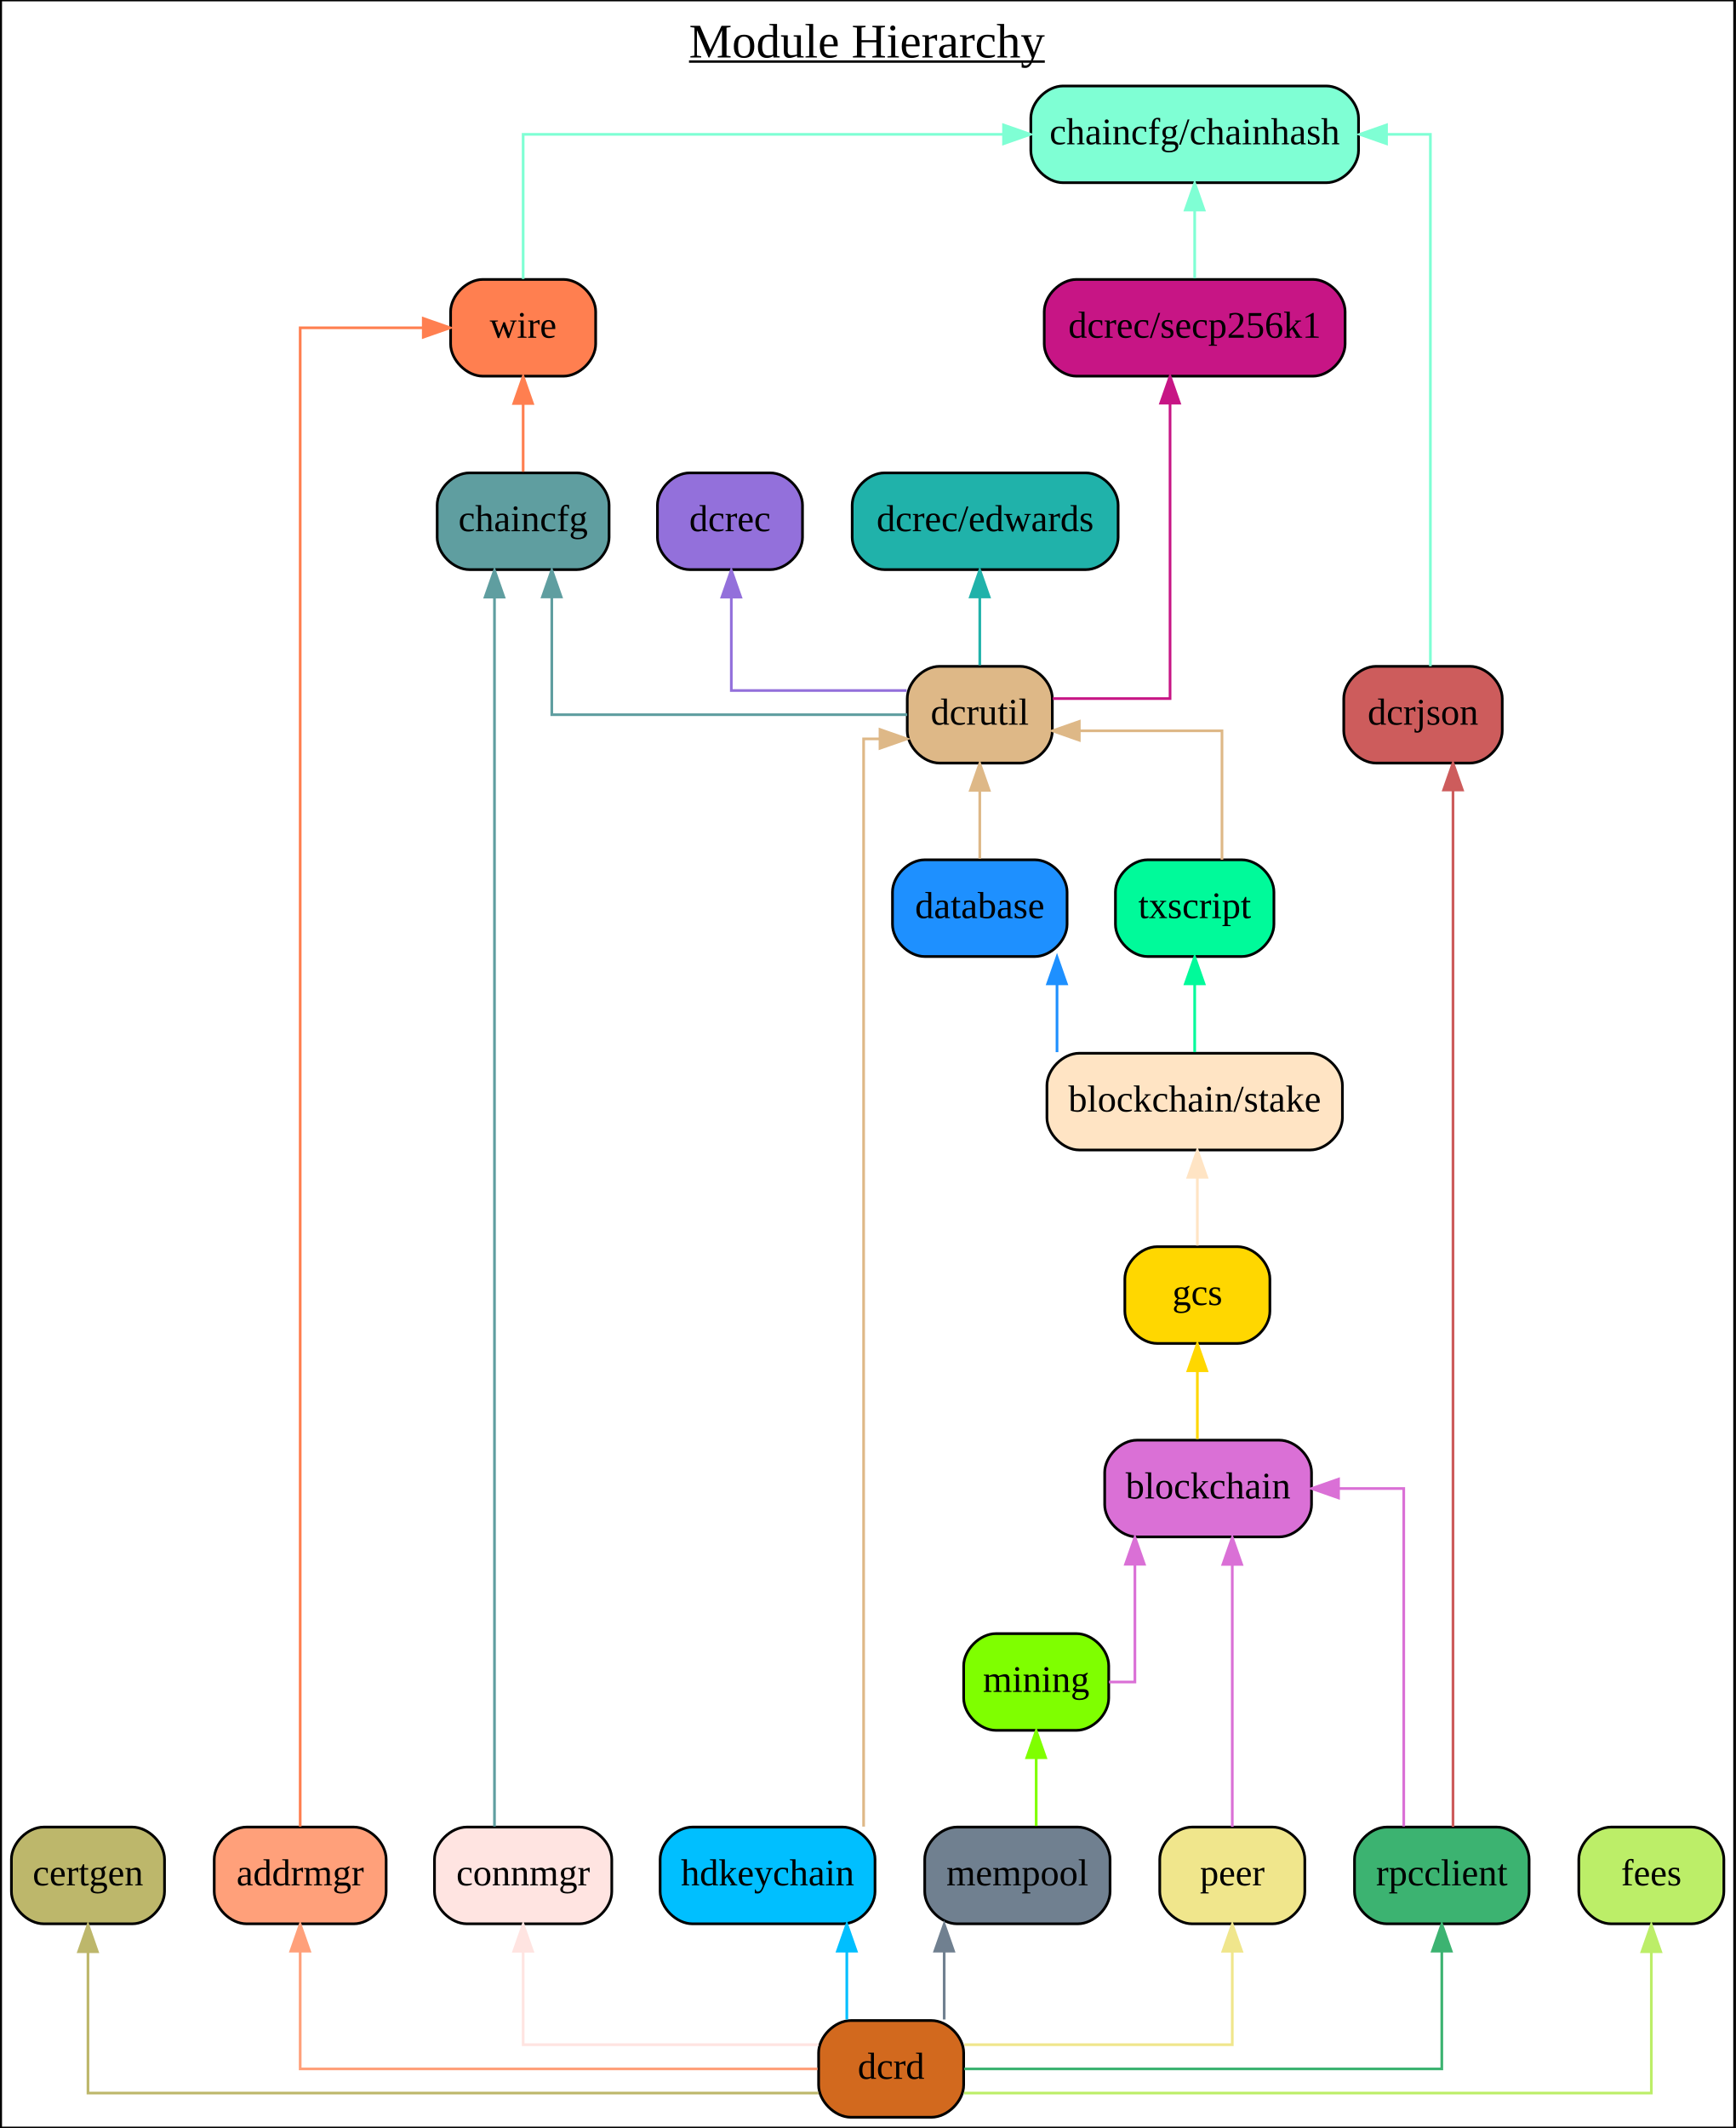
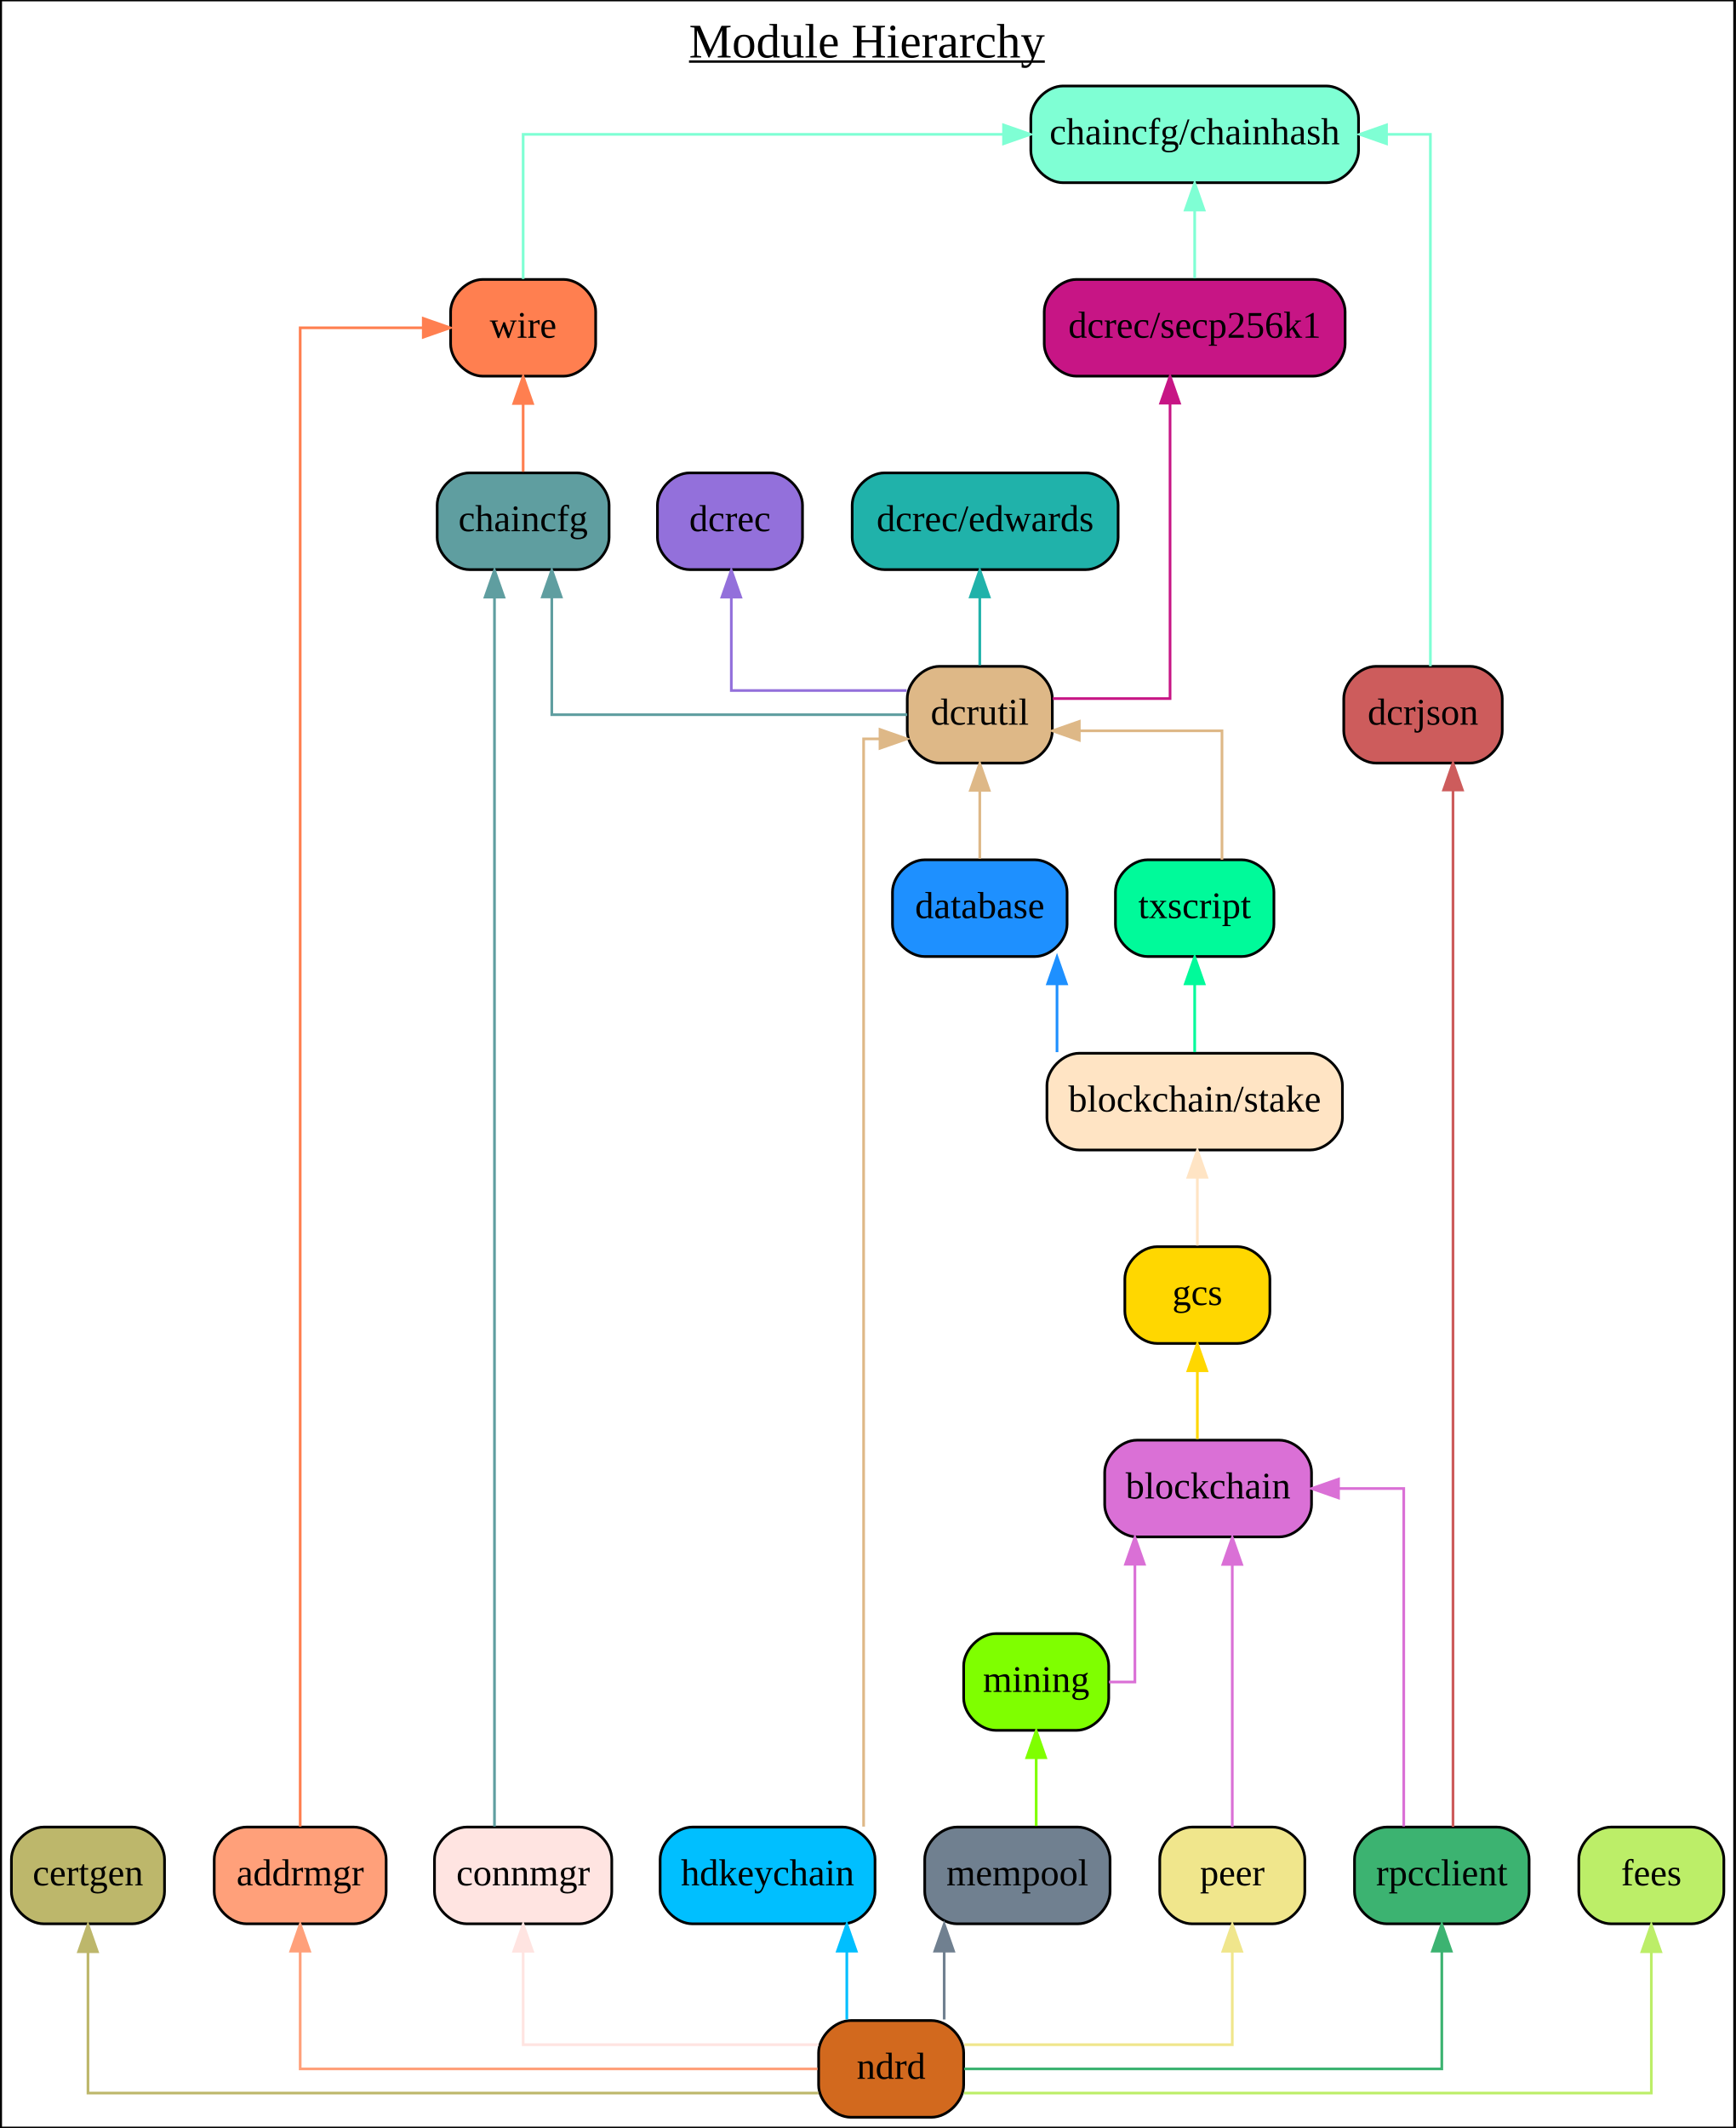
<svg xmlns="http://www.w3.org/2000/svg" width="646pt" height="792pt" viewBox="0.00 0.00 645.50 792.00">
  <g id="graph0" class="graph" transform="scale(1 1) rotate(0) translate(4 788)">
    <polygon fill="white" stroke="#000000" points="-4,4 -4,-788 641.5,-788 641.5,4 -4,4" />
    <text text-anchor="start" x="252.25" y="-766.6" font-family="Times New Roman,serif" text-decoration="underline" font-size="18.00">Module Hierarchy</text>
    <g id="node1" class="node">
      <path fill="darkkhaki" stroke="black" d="M45,-108C45,-108 12,-108 12,-108 6,-108 0,-102 0,-96 0,-96 0,-84 0,-84 0,-78 6,-72 12,-72 12,-72 45,-72 45,-72 51,-72 57,-78 57,-84 57,-84 57,-96 57,-96 57,-102 51,-108 45,-108" />
      <text text-anchor="middle" x="28.5" y="-86.3" font-family="Times New Roman,serif" font-size="14.00">certgen</text>
    </g>
    <g id="node23" class="node">
      <path fill="chocolate" stroke="black" d="M342.5,-36C342.5,-36 312.5,-36 312.5,-36 306.5,-36 300.5,-30 300.5,-24 300.5,-24 300.5,-12 300.5,-12 300.5,-6 306.5,-0 312.5,-0 312.5,-0 342.5,-0 342.5,-0 348.5,-0 354.5,-6 354.5,-12 354.5,-12 354.5,-24 354.5,-24 354.5,-30 348.5,-36 342.5,-36" />
-       <text text-anchor="middle" x="327.5" y="-14.3" font-family="Times New Roman,serif" font-size="14.00">dcrd</text>
+       <text text-anchor="middle" x="327.5" y="-14.3" font-family="Times New Roman,serif" font-size="14.00">ndrd</text>
    </g>
    <g id="edge25" class="edge">
      <path fill="none" stroke="darkkhaki" d="M28.5,-61.62C28.5,-61.62 28.5,-9 28.5,-9 28.5,-9 226.837,-9 300.438,-9" />
      <polygon fill="darkkhaki" stroke="darkkhaki" points="25,-61.62 28.5,-71.62 32,-61.62 25,-61.62" />
    </g>
    <g id="node2" class="node">
      <path fill="aquamarine" stroke="black" d="M489.5,-756C489.5,-756 391.5,-756 391.5,-756 385.5,-756 379.5,-750 379.5,-744 379.5,-744 379.5,-732 379.5,-732 379.5,-726 385.5,-720 391.5,-720 391.5,-720 489.5,-720 489.5,-720 495.5,-720 501.5,-726 501.5,-732 501.5,-732 501.5,-744 501.5,-744 501.5,-750 495.5,-756 489.5,-756" />
      <text text-anchor="middle" x="440.5" y="-734.3" font-family="Times New Roman,serif" font-size="14.00">chaincfg/chainhash</text>
    </g>
    <g id="node3" class="node">
      <path fill="indianred" stroke="black" d="M543,-540C543,-540 508,-540 508,-540 502,-540 496,-534 496,-528 496,-528 496,-516 496,-516 496,-510 502,-504 508,-504 508,-504 543,-504 543,-504 549,-504 555,-510 555,-516 555,-516 555,-528 555,-528 555,-534 549,-540 543,-540" />
      <text text-anchor="middle" x="525.5" y="-518.3" font-family="Times New Roman,serif" font-size="14.00">dcrjson</text>
    </g>
    <g id="edge1" class="edge">
      <path fill="none" stroke="aquamarine" d="M511.922,-738C511.922,-738 528.25,-738 528.25,-738 528.25,-738 528.25,-591.958 528.25,-540.045" />
      <polygon fill="aquamarine" stroke="aquamarine" points="511.922,-734.5 501.922,-738 511.922,-741.5 511.922,-734.5" />
    </g>
    <g id="node4" class="node">
      <path fill="coral" stroke="black" d="M205.5,-684C205.5,-684 175.5,-684 175.5,-684 169.5,-684 163.5,-678 163.5,-672 163.5,-672 163.5,-660 163.5,-660 163.5,-654 169.5,-648 175.5,-648 175.5,-648 205.5,-648 205.5,-648 211.5,-648 217.5,-654 217.5,-660 217.5,-660 217.5,-672 217.5,-672 217.5,-678 211.5,-684 205.5,-684" />
      <text text-anchor="middle" x="190.5" y="-662.3" font-family="Times New Roman,serif" font-size="14.00">wire</text>
    </g>
    <g id="edge2" class="edge">
      <path fill="none" stroke="aquamarine" d="M369.343,-738C369.343,-738 190.5,-738 190.5,-738 190.5,-738 190.5,-705.498 190.5,-684.169" />
      <polygon fill="aquamarine" stroke="aquamarine" points="369.343,-741.5 379.343,-738 369.343,-734.5 369.343,-741.5" />
    </g>
    <g id="node10" class="node">
      <path fill="mediumvioletred" stroke="black" d="M484.5,-684C484.5,-684 396.5,-684 396.5,-684 390.5,-684 384.5,-678 384.5,-672 384.5,-672 384.5,-660 384.5,-660 384.5,-654 390.5,-648 396.5,-648 396.5,-648 484.5,-648 484.5,-648 490.5,-648 496.5,-654 496.5,-660 496.5,-660 496.5,-672 496.5,-672 496.5,-678 490.5,-684 484.5,-684" />
      <text text-anchor="middle" x="440.5" y="-662.3" font-family="Times New Roman,serif" font-size="14.00">dcrec/secp256k1</text>
    </g>
    <g id="edge6" class="edge">
      <path fill="none" stroke="aquamarine" d="M440.5,-709.831C440.5,-709.831 440.5,-684.413 440.5,-684.413" />
      <polygon fill="aquamarine" stroke="aquamarine" points="437,-709.831 440.5,-719.831 444,-709.831 437,-709.831" />
    </g>
    <g id="node21" class="node">
      <path fill="mediumseagreen" stroke="black" d="M553,-108C553,-108 512,-108 512,-108 506,-108 500,-102 500,-96 500,-96 500,-84 500,-84 500,-78 506,-72 512,-72 512,-72 553,-72 553,-72 559,-72 565,-78 565,-84 565,-84 565,-96 565,-96 565,-102 559,-108 553,-108" />
      <text text-anchor="middle" x="532.5" y="-86.3" font-family="Times New Roman,serif" font-size="14.00">rpcclient</text>
    </g>
    <g id="edge22" class="edge">
      <path fill="none" stroke="indianred" d="M536.667,-493.987C536.667,-493.987 536.667,-108.089 536.667,-108.089" />
      <polygon fill="indianred" stroke="indianred" points="533.167,-493.987 536.667,-503.987 540.167,-493.988 533.167,-493.987" />
    </g>
    <g id="node5" class="node">
      <path fill="lightsalmon" stroke="black" d="M127.5,-108C127.5,-108 87.5,-108 87.5,-108 81.5,-108 75.5,-102 75.5,-96 75.5,-96 75.5,-84 75.5,-84 75.5,-78 81.5,-72 87.5,-72 87.5,-72 127.5,-72 127.5,-72 133.5,-72 139.5,-78 139.5,-84 139.5,-84 139.5,-96 139.5,-96 139.5,-102 133.5,-108 127.5,-108" />
      <text text-anchor="middle" x="107.5" y="-86.3" font-family="Times New Roman,serif" font-size="14.00">addrmgr</text>
    </g>
    <g id="edge3" class="edge">
      <path fill="none" stroke="coral" d="M153.323,-666C153.323,-666 107.5,-666 107.5,-666 107.5,-666 107.5,-206.099 107.5,-108.19" />
      <polygon fill="coral" stroke="coral" points="153.323,-669.5 163.323,-666 153.323,-662.5 153.323,-669.5" />
    </g>
    <g id="node6" class="node">
      <path fill="cadetblue" stroke="black" d="M210.5,-612C210.5,-612 170.5,-612 170.5,-612 164.5,-612 158.5,-606 158.5,-600 158.5,-600 158.5,-588 158.5,-588 158.5,-582 164.5,-576 170.5,-576 170.5,-576 210.5,-576 210.5,-576 216.5,-576 222.5,-582 222.5,-588 222.5,-588 222.5,-600 222.5,-600 222.5,-606 216.5,-612 210.5,-612" />
      <text text-anchor="middle" x="190.5" y="-590.3" font-family="Times New Roman,serif" font-size="14.00">chaincfg</text>
    </g>
    <g id="edge4" class="edge">
      <path fill="none" stroke="coral" d="M190.5,-637.831C190.5,-637.831 190.5,-612.413 190.5,-612.413" />
      <polygon fill="coral" stroke="coral" points="187,-637.831 190.5,-647.831 194,-637.831 187,-637.831" />
    </g>
    <g id="edge26" class="edge">
      <path fill="none" stroke="lightsalmon" d="M107.5,-61.831C107.5,-61.831 107.5,-18 107.5,-18 107.5,-18 241.107,-18 300.082,-18" />
      <polygon fill="lightsalmon" stroke="lightsalmon" points="104,-61.831 107.5,-71.831 111,-61.831 104,-61.831" />
    </g>
    <g id="node7" class="node">
      <path fill="mistyrose" stroke="black" d="M211.5,-108C211.5,-108 169.5,-108 169.5,-108 163.5,-108 157.5,-102 157.5,-96 157.5,-96 157.5,-84 157.5,-84 157.5,-78 163.5,-72 169.5,-72 169.5,-72 211.5,-72 211.5,-72 217.5,-72 223.5,-78 223.5,-84 223.5,-84 223.5,-96 223.5,-96 223.5,-102 217.5,-108 211.5,-108" />
      <text text-anchor="middle" x="190.5" y="-86.3" font-family="Times New Roman,serif" font-size="14.00">connmgr</text>
    </g>
    <g id="edge5" class="edge">
      <path fill="none" stroke="cadetblue" d="M179.833,-565.765C179.833,-565.765 179.833,-108.211 179.833,-108.211" />
      <polygon fill="cadetblue" stroke="cadetblue" points="176.333,-565.765 179.833,-575.765 183.333,-565.765 176.333,-565.765" />
    </g>
    <g id="node11" class="node">
      <path fill="burlywood" stroke="black" d="M375.5,-540C375.5,-540 345.5,-540 345.5,-540 339.5,-540 333.5,-534 333.5,-528 333.5,-528 333.5,-516 333.5,-516 333.5,-510 339.5,-504 345.5,-504 345.5,-504 375.5,-504 375.5,-504 381.5,-504 387.5,-510 387.5,-516 387.5,-516 387.5,-528 387.5,-528 387.5,-534 381.5,-540 375.5,-540" />
      <text text-anchor="middle" x="360.5" y="-518.3" font-family="Times New Roman,serif" font-size="14.00">dcrutil</text>
    </g>
    <g id="edge7" class="edge">
      <path fill="none" stroke="cadetblue" d="M201.167,-565.831C201.167,-565.831 201.167,-522 201.167,-522 201.167,-522 288.013,-522 333.471,-522" />
      <polygon fill="cadetblue" stroke="cadetblue" points="197.667,-565.831 201.167,-575.831 204.667,-565.831 197.667,-565.831" />
    </g>
    <g id="edge28" class="edge">
      <path fill="none" stroke="mistyrose" d="M190.5,-61.778C190.5,-61.778 190.5,-27 190.5,-27 190.5,-27 260.507,-27 300.433,-27" />
      <polygon fill="mistyrose" stroke="mistyrose" points="187,-61.778 190.5,-71.778 194,-61.778 187,-61.778" />
    </g>
    <g id="node8" class="node">
      <path fill="mediumpurple" stroke="black" d="M282.5,-612C282.5,-612 252.5,-612 252.5,-612 246.5,-612 240.5,-606 240.5,-600 240.5,-600 240.5,-588 240.5,-588 240.5,-582 246.5,-576 252.5,-576 252.5,-576 282.5,-576 282.5,-576 288.5,-576 294.5,-582 294.5,-588 294.5,-588 294.5,-600 294.5,-600 294.5,-606 288.5,-612 282.5,-612" />
      <text text-anchor="middle" x="267.5" y="-590.3" font-family="Times New Roman,serif" font-size="14.00">dcrec</text>
    </g>
    <g id="edge8" class="edge">
      <path fill="none" stroke="mediumpurple" d="M268,-565.778C268,-565.778 268,-531 268,-531 268,-531 305.962,-531 333.247,-531" />
      <polygon fill="mediumpurple" stroke="mediumpurple" points="264.5,-565.778 268,-575.778 271.5,-565.778 264.5,-565.778" />
    </g>
    <g id="node9" class="node">
      <path fill="lightseagreen" stroke="black" d="M400,-612C400,-612 325,-612 325,-612 319,-612 313,-606 313,-600 313,-600 313,-588 313,-588 313,-582 319,-576 325,-576 325,-576 400,-576 400,-576 406,-576 412,-582 412,-588 412,-588 412,-600 412,-600 412,-606 406,-612 400,-612" />
      <text text-anchor="middle" x="362.5" y="-590.3" font-family="Times New Roman,serif" font-size="14.00">dcrec/edwards</text>
    </g>
    <g id="edge9" class="edge">
      <path fill="none" stroke="lightseagreen" d="M360.5,-565.831C360.5,-565.831 360.5,-540.413 360.5,-540.413" />
      <polygon fill="lightseagreen" stroke="lightseagreen" points="357,-565.831 360.5,-575.831 364,-565.831 357,-565.831" />
    </g>
    <g id="edge10" class="edge">
      <path fill="none" stroke="mediumvioletred" d="M431.333,-637.959C431.333,-637.959 431.333,-528 431.333,-528 431.333,-528 407.659,-528 387.683,-528" />
      <polygon fill="mediumvioletred" stroke="mediumvioletred" points="427.833,-637.959 431.333,-647.959 434.833,-637.959 427.833,-637.959" />
    </g>
    <g id="node12" class="node">
      <path fill="dodgerblue" stroke="black" d="M381,-468C381,-468 340,-468 340,-468 334,-468 328,-462 328,-456 328,-456 328,-444 328,-444 328,-438 334,-432 340,-432 340,-432 381,-432 381,-432 387,-432 393,-438 393,-444 393,-444 393,-456 393,-456 393,-462 387,-468 381,-468" />
      <text text-anchor="middle" x="360.5" y="-446.3" font-family="Times New Roman,serif" font-size="14.00">database</text>
    </g>
    <g id="edge11" class="edge">
      <path fill="none" stroke="burlywood" d="M360.5,-493.831C360.5,-493.831 360.5,-468.413 360.5,-468.413" />
      <polygon fill="burlywood" stroke="burlywood" points="357,-493.831 360.5,-503.831 364,-493.831 357,-493.831" />
    </g>
    <g id="node13" class="node">
      <path fill="deepskyblue" stroke="black" d="M309.5,-108C309.5,-108 253.5,-108 253.5,-108 247.5,-108 241.5,-102 241.5,-96 241.5,-96 241.5,-84 241.5,-84 241.5,-78 247.5,-72 253.5,-72 253.5,-72 309.5,-72 309.5,-72 315.5,-72 321.5,-78 321.5,-84 321.5,-84 321.5,-96 321.5,-96 321.5,-102 315.5,-108 309.5,-108" />
      <text text-anchor="middle" x="281.5" y="-86.3" font-family="Times New Roman,serif" font-size="14.00">hdkeychain</text>
    </g>
    <g id="edge12" class="edge">
      <path fill="none" stroke="burlywood" d="M323.355,-513C323.355,-513 317.25,-513 317.25,-513 317.25,-513 317.25,-189.141 317.25,-108.176" />
      <polygon fill="burlywood" stroke="burlywood" points="323.355,-516.5 333.355,-513 323.355,-509.5 323.355,-516.5" />
    </g>
    <g id="node14" class="node">
      <path fill="mediumspringgreen" stroke="black" d="M458,-468C458,-468 423,-468 423,-468 417,-468 411,-462 411,-456 411,-456 411,-444 411,-444 411,-438 417,-432 423,-432 423,-432 458,-432 458,-432 464,-432 470,-438 470,-444 470,-444 470,-456 470,-456 470,-462 464,-468 458,-468" />
      <text text-anchor="middle" x="440.5" y="-446.3" font-family="Times New Roman,serif" font-size="14.00">txscript</text>
    </g>
    <g id="edge13" class="edge">
      <path fill="none" stroke="burlywood" d="M397.553,-516C397.553,-516 450.667,-516 450.667,-516 450.667,-516 450.667,-487.576 450.667,-468.035" />
      <polygon fill="burlywood" stroke="burlywood" points="397.553,-512.5 387.553,-516 397.553,-519.5 397.553,-512.5" />
    </g>
    <g id="node15" class="node">
      <path fill="bisque" stroke="black" d="M483.5,-396C483.5,-396 397.5,-396 397.5,-396 391.5,-396 385.5,-390 385.5,-384 385.5,-384 385.5,-372 385.5,-372 385.5,-366 391.5,-360 397.5,-360 397.5,-360 483.5,-360 483.5,-360 489.5,-360 495.5,-366 495.5,-372 495.5,-372 495.5,-384 495.5,-384 495.5,-390 489.5,-396 483.5,-396" />
      <text text-anchor="middle" x="440.5" y="-374.3" font-family="Times New Roman,serif" font-size="14.00">blockchain/stake</text>
    </g>
    <g id="edge14" class="edge">
      <path fill="none" stroke="dodgerblue" d="M389.25,-421.831C389.25,-421.831 389.25,-396.413 389.25,-396.413" />
      <polygon fill="dodgerblue" stroke="dodgerblue" points="385.75,-421.831 389.25,-431.831 392.75,-421.831 385.75,-421.831" />
    </g>
    <g id="edge27" class="edge">
      <path fill="none" stroke="deepskyblue" d="M311,-61.831C311,-61.831 311,-36.413 311,-36.413" />
      <polygon fill="deepskyblue" stroke="deepskyblue" points="307.5,-61.831 311,-71.831 314.5,-61.831 307.5,-61.831" />
    </g>
    <g id="edge15" class="edge">
      <path fill="none" stroke="mediumspringgreen" d="M440.5,-421.831C440.5,-421.831 440.5,-396.413 440.5,-396.413" />
      <polygon fill="mediumspringgreen" stroke="mediumspringgreen" points="437,-421.831 440.5,-431.831 444,-421.831 437,-421.831" />
    </g>
    <g id="node16" class="node">
      <path fill="gold" stroke="black" d="M456.5,-324C456.5,-324 426.5,-324 426.5,-324 420.5,-324 414.5,-318 414.5,-312 414.5,-312 414.5,-300 414.5,-300 414.5,-294 420.5,-288 426.5,-288 426.5,-288 456.5,-288 456.5,-288 462.5,-288 468.5,-294 468.5,-300 468.5,-300 468.5,-312 468.5,-312 468.5,-318 462.5,-324 456.5,-324" />
      <text text-anchor="middle" x="441.5" y="-302.3" font-family="Times New Roman,serif" font-size="14.00">gcs</text>
    </g>
    <g id="edge16" class="edge">
      <path fill="none" stroke="bisque" d="M441.5,-349.831C441.5,-349.831 441.5,-324.413 441.5,-324.413" />
      <polygon fill="bisque" stroke="bisque" points="438,-349.831 441.5,-359.831 445,-349.831 438,-349.831" />
    </g>
    <g id="node17" class="node">
      <path fill="orchid" stroke="black" d="M472,-252C472,-252 419,-252 419,-252 413,-252 407,-246 407,-240 407,-240 407,-228 407,-228 407,-222 413,-216 419,-216 419,-216 472,-216 472,-216 478,-216 484,-222 484,-228 484,-228 484,-240 484,-240 484,-246 478,-252 472,-252" />
      <text text-anchor="middle" x="445.5" y="-230.3" font-family="Times New Roman,serif" font-size="14.00">blockchain</text>
    </g>
    <g id="edge17" class="edge">
      <path fill="none" stroke="gold" d="M441.5,-277.831C441.5,-277.831 441.5,-252.413 441.5,-252.413" />
      <polygon fill="gold" stroke="gold" points="438,-277.831 441.5,-287.831 445,-277.831 438,-277.831" />
    </g>
    <g id="node19" class="node">
      <path fill="chartreuse" stroke="black" d="M396.5,-180C396.5,-180 366.5,-180 366.5,-180 360.5,-180 354.5,-174 354.5,-168 354.5,-168 354.5,-156 354.5,-156 354.5,-150 360.5,-144 366.5,-144 366.5,-144 396.5,-144 396.5,-144 402.5,-144 408.5,-150 408.5,-156 408.5,-156 408.5,-168 408.5,-168 408.5,-174 402.5,-180 396.5,-180" />
      <text text-anchor="middle" x="381.5" y="-158.3" font-family="Times New Roman,serif" font-size="14.00">mining</text>
    </g>
    <g id="edge18" class="edge">
      <path fill="none" stroke="orchid" d="M418.25,-205.831C418.25,-205.831 418.25,-162 418.25,-162 418.25,-162 414.103,-162 408.594,-162" />
      <polygon fill="orchid" stroke="orchid" points="414.75,-205.831 418.25,-215.831 421.75,-205.831 414.75,-205.831" />
    </g>
    <g id="node20" class="node">
      <path fill="khaki" stroke="black" d="M469.5,-108C469.5,-108 439.5,-108 439.5,-108 433.5,-108 427.5,-102 427.5,-96 427.5,-96 427.5,-84 427.5,-84 427.5,-78 433.5,-72 439.5,-72 439.5,-72 469.5,-72 469.5,-72 475.5,-72 481.5,-78 481.5,-84 481.5,-84 481.5,-96 481.5,-96 481.5,-102 475.5,-108 469.5,-108" />
      <text text-anchor="middle" x="454.5" y="-86.3" font-family="Times New Roman,serif" font-size="14.00">peer</text>
    </g>
    <g id="edge20" class="edge">
      <path fill="none" stroke="orchid" d="M454.5,-205.762C454.5,-205.762 454.5,-108.09 454.5,-108.09" />
      <polygon fill="orchid" stroke="orchid" points="451,-205.762 454.5,-215.762 458,-205.762 451,-205.762" />
    </g>
    <g id="edge21" class="edge">
      <path fill="none" stroke="orchid" d="M494.049,-234C494.049,-234 518.333,-234 518.333,-234 518.333,-234 518.333,-146.986 518.333,-108.238" />
      <polygon fill="orchid" stroke="orchid" points="494.049,-230.5 484.049,-234 494.049,-237.5 494.049,-230.5" />
    </g>
    <g id="node18" class="node">
      <path fill="slategray" stroke="black" d="M397,-108C397,-108 352,-108 352,-108 346,-108 340,-102 340,-96 340,-96 340,-84 340,-84 340,-78 346,-72 352,-72 352,-72 397,-72 397,-72 403,-72 409,-78 409,-84 409,-84 409,-96 409,-96 409,-102 403,-108 397,-108" />
      <text text-anchor="middle" x="374.5" y="-86.3" font-family="Times New Roman,serif" font-size="14.00">mempool</text>
    </g>
    <g id="edge24" class="edge">
      <path fill="none" stroke="slategray" d="M347.25,-61.831C347.25,-61.831 347.25,-36.413 347.25,-36.413" />
      <polygon fill="slategray" stroke="slategray" points="343.75,-61.831 347.25,-71.831 350.75,-61.831 343.75,-61.831" />
    </g>
    <g id="edge19" class="edge">
      <path fill="none" stroke="chartreuse" d="M381.5,-133.831C381.5,-133.831 381.5,-108.413 381.5,-108.413" />
      <polygon fill="chartreuse" stroke="chartreuse" points="378,-133.831 381.5,-143.831 385,-133.831 378,-133.831" />
    </g>
    <g id="edge30" class="edge">
      <path fill="none" stroke="khaki" d="M454.5,-61.778C454.5,-61.778 454.5,-27 454.5,-27 454.5,-27 392.061,-27 354.745,-27" />
      <polygon fill="khaki" stroke="khaki" points="451,-61.778 454.5,-71.778 458,-61.778 451,-61.778" />
    </g>
    <g id="edge29" class="edge">
      <path fill="none" stroke="mediumseagreen" d="M532.5,-61.831C532.5,-61.831 532.5,-18 532.5,-18 532.5,-18 410.486,-18 354.722,-18" />
      <polygon fill="mediumseagreen" stroke="mediumseagreen" points="529,-61.831 532.5,-71.831 536,-61.831 529,-61.831" />
    </g>
    <g id="node22" class="node">
      <path fill="#bcee68" stroke="black" d="M625.5,-108C625.5,-108 595.5,-108 595.5,-108 589.5,-108 583.5,-102 583.5,-96 583.5,-96 583.5,-84 583.5,-84 583.5,-78 589.5,-72 595.5,-72 595.5,-72 625.5,-72 625.5,-72 631.5,-72 637.5,-78 637.5,-84 637.5,-84 637.5,-96 637.5,-96 637.5,-102 631.5,-108 625.5,-108" />
      <text text-anchor="middle" x="610.5" y="-86.3" font-family="Times New Roman,serif" font-size="14.00">fees</text>
    </g>
    <g id="edge23" class="edge">
      <path fill="none" stroke="#bcee68" d="M610.5,-61.62C610.5,-61.62 610.5,-9 610.5,-9 610.5,-9 425.468,-9 354.635,-9" />
      <polygon fill="#bcee68" stroke="#bcee68" points="607,-61.62 610.5,-71.62 614,-61.62 607,-61.62" />
    </g>
  </g>
</svg>
